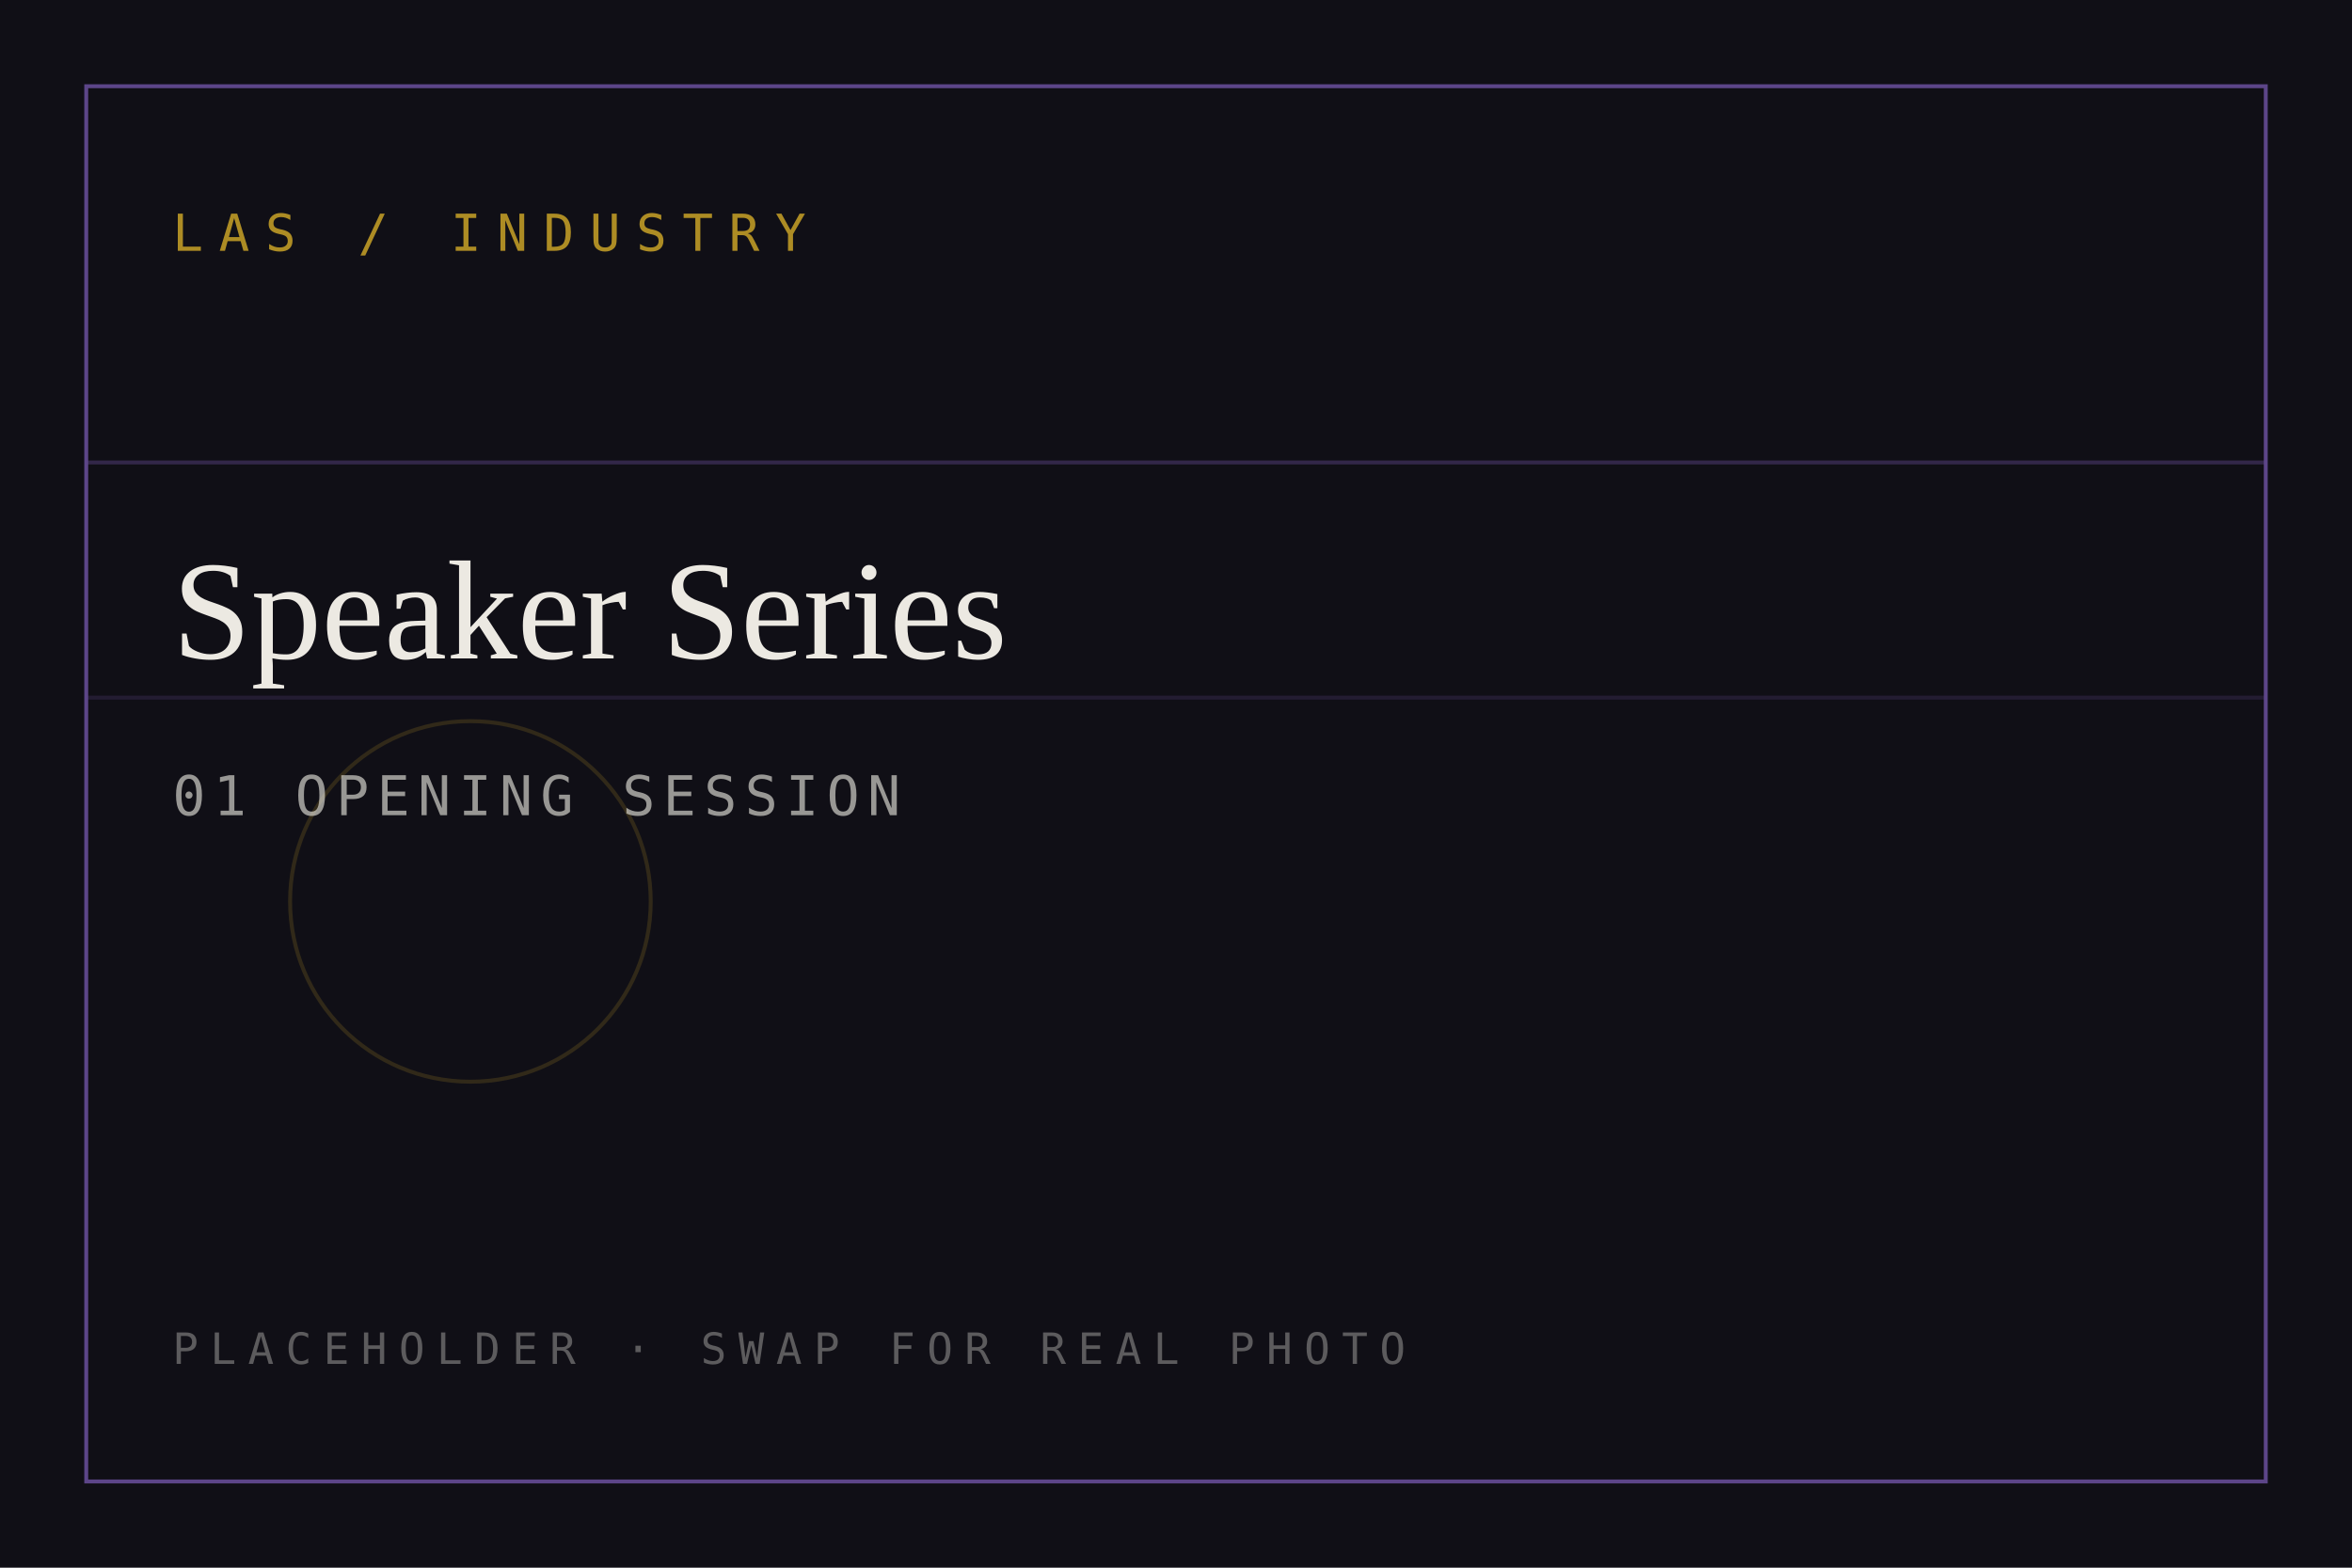
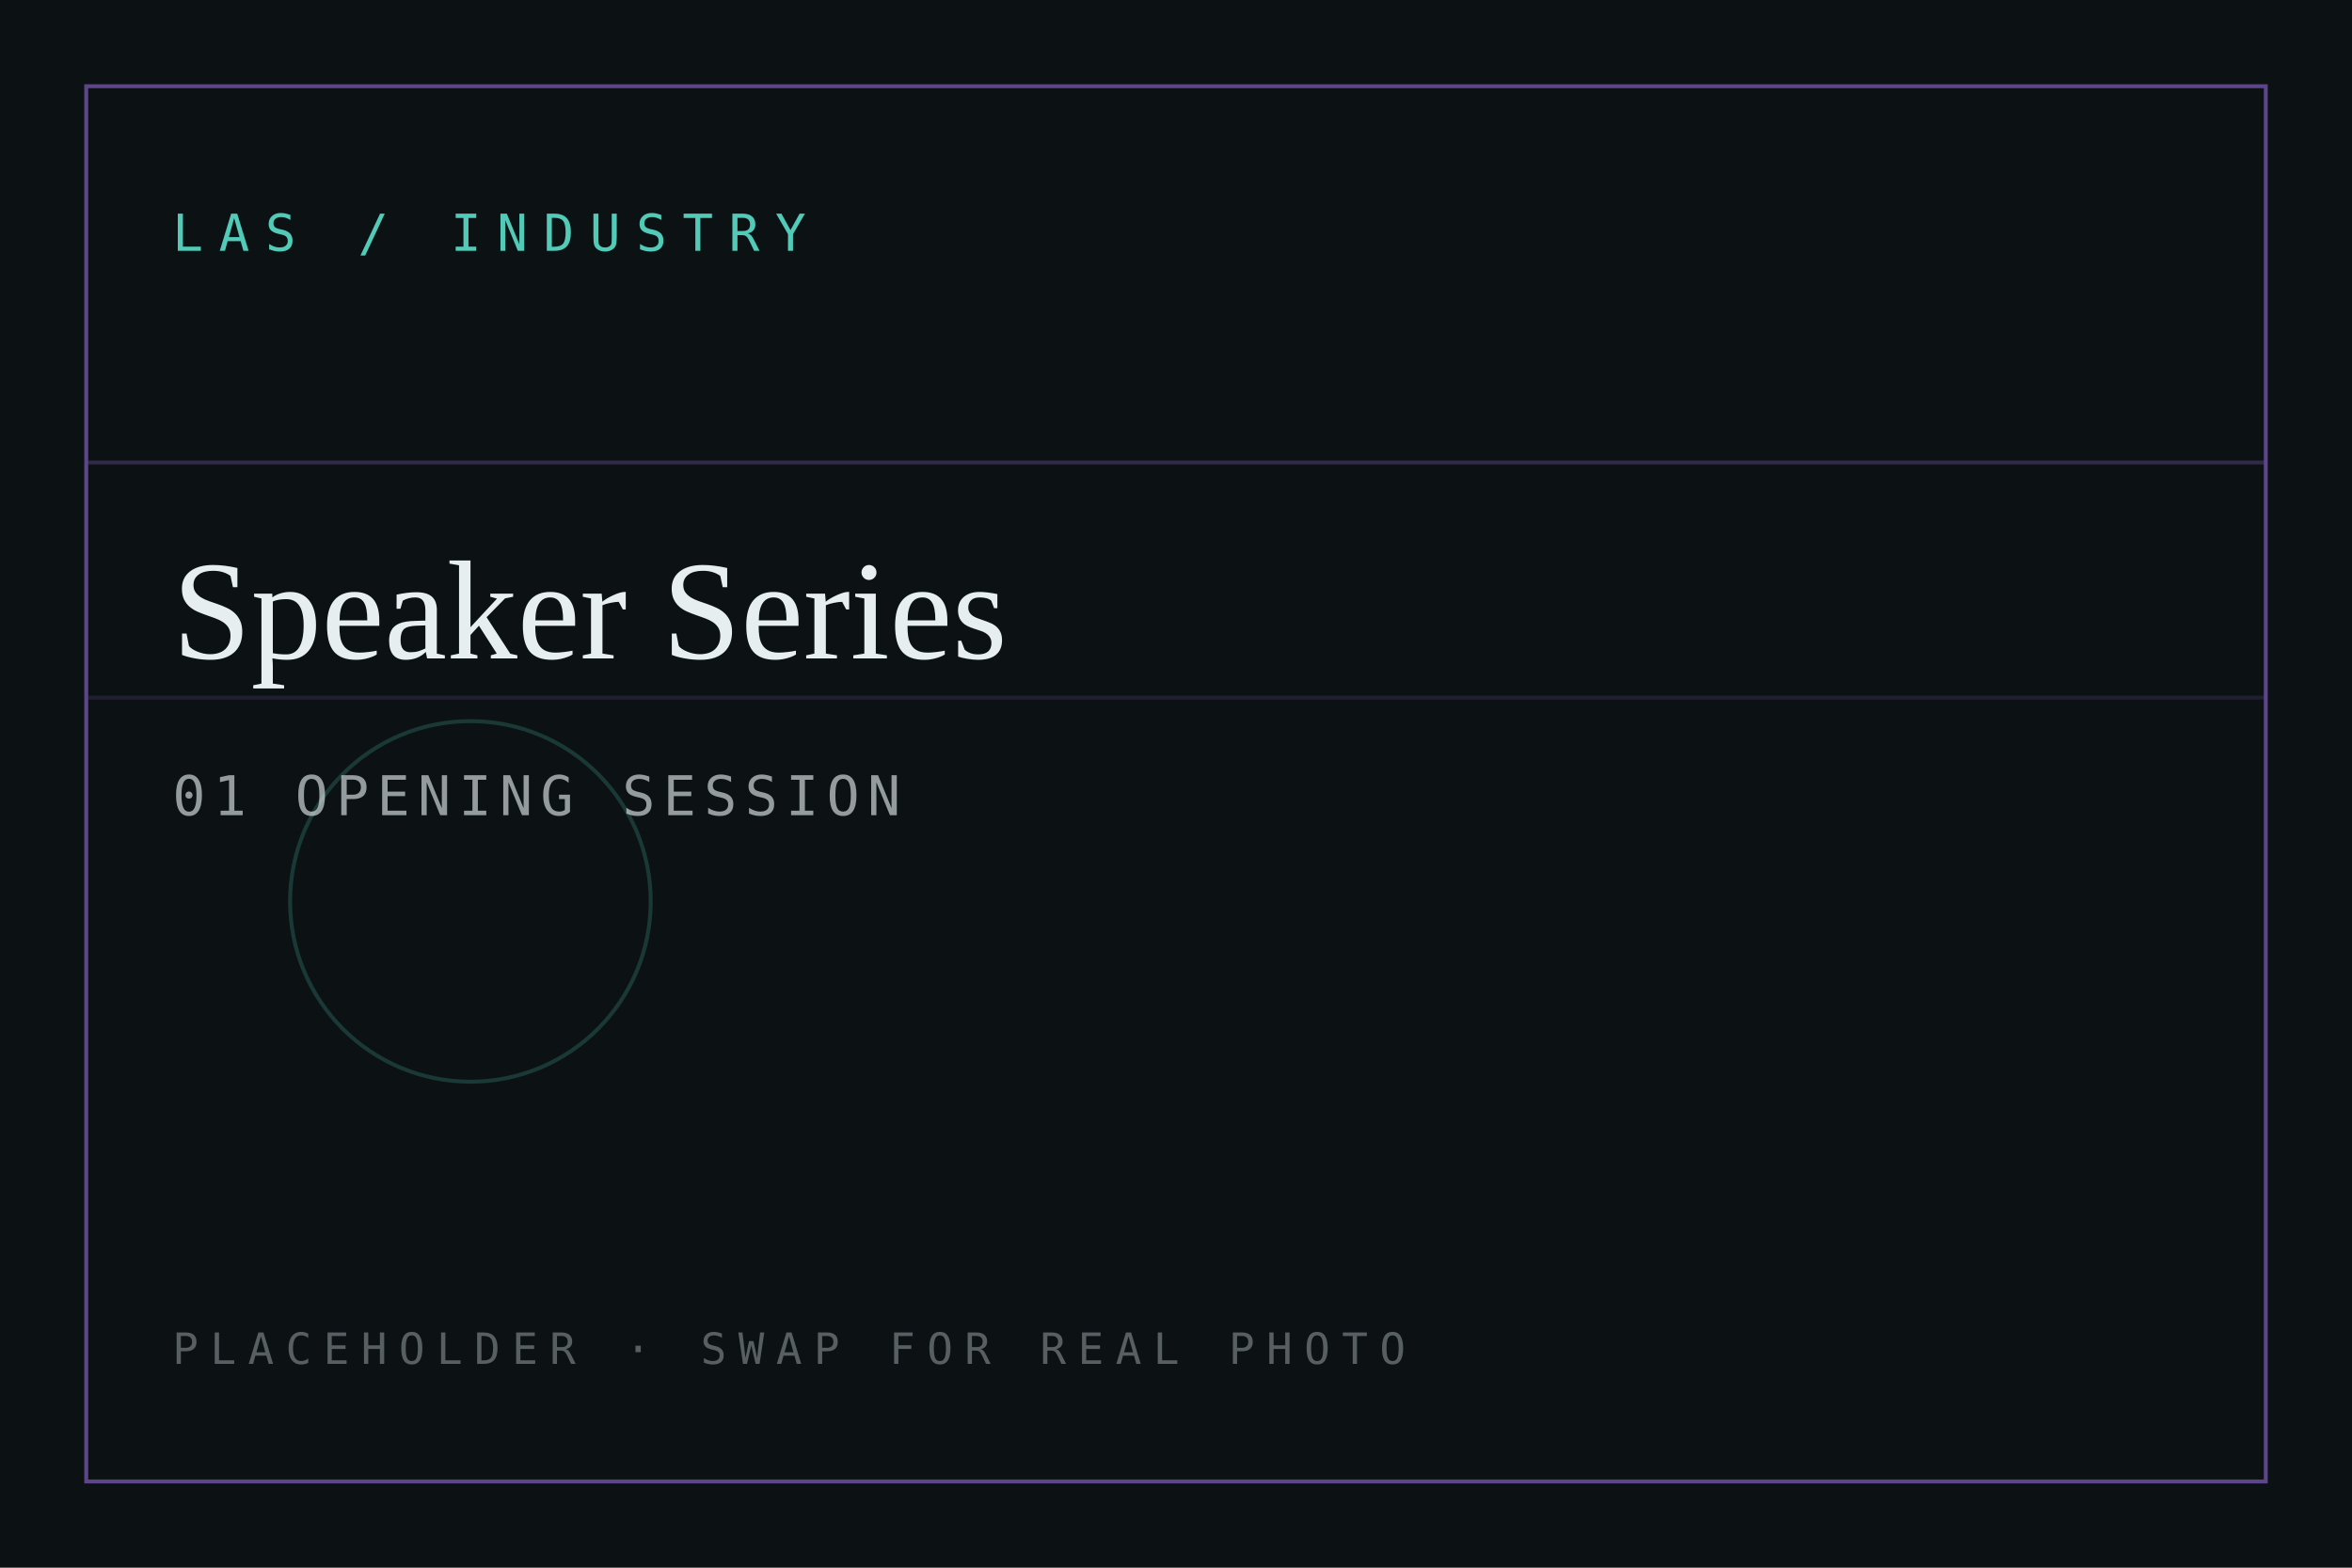
<svg xmlns="http://www.w3.org/2000/svg" width="600" height="400" viewBox="0 0 600 400" role="img" aria-label="Speaker Series Opening session">
-   <rect width="600" height="400" fill="#100f16" />
+   <rect width="600" height="400" fill="#0c1214" />
  <rect x="22" y="22" width="556" height="356" fill="none" stroke="#5c4588" stroke-width="1" />
  <path d="M22 118 H578" stroke="#5c4588" stroke-opacity="0.45" />
  <path d="M22 178 H578" stroke="#5c4588" stroke-opacity="0.25" />
-   <circle cx="120" cy="230" r="46" fill="none" stroke="#c9a227" stroke-opacity="0.18" />
-   <text x="44" y="64" fill="#c9a227" fill-opacity="0.85" font-family="ui-monospace, SFMono-Regular, Menlo, monospace" font-size="13" letter-spacing="4">LAS / INDUSTRY</text>
-   <text x="44" y="168" fill="#ece9e2" font-family="Georgia, 'Times New Roman', serif" font-size="36">Speaker Series</text>
-   <text x="44" y="208" fill="#ece9e2" fill-opacity="0.62" font-family="ui-monospace, SFMono-Regular, Menlo, monospace" font-size="14" letter-spacing="2">01  OPENING SESSION</text>
-   <text x="44" y="348" fill="#ece9e2" fill-opacity="0.35" font-family="ui-monospace, SFMono-Regular, Menlo, monospace" font-size="11" letter-spacing="3">PLACEHOLDER  ·  SWAP FOR REAL PHOTO</text>
+   <circle cx="120" cy="230" r="46" fill="none" stroke="#5EEAD4" stroke-opacity="0.18" />
+   <text x="44" y="64" fill="#5EEAD4" fill-opacity="0.85" font-family="ui-monospace, SFMono-Regular, Menlo, monospace" font-size="13" letter-spacing="4">LAS / INDUSTRY</text>
+   <text x="44" y="168" fill="#e6eef0" font-family="Georgia, 'Times New Roman', serif" font-size="36">Speaker Series</text>
+   <text x="44" y="208" fill="#e6eef0" fill-opacity="0.62" font-family="ui-monospace, SFMono-Regular, Menlo, monospace" font-size="14" letter-spacing="2">01  OPENING SESSION</text>
+   <text x="44" y="348" fill="#e6eef0" fill-opacity="0.35" font-family="ui-monospace, SFMono-Regular, Menlo, monospace" font-size="11" letter-spacing="3">PLACEHOLDER  ·  SWAP FOR REAL PHOTO</text>
</svg>
